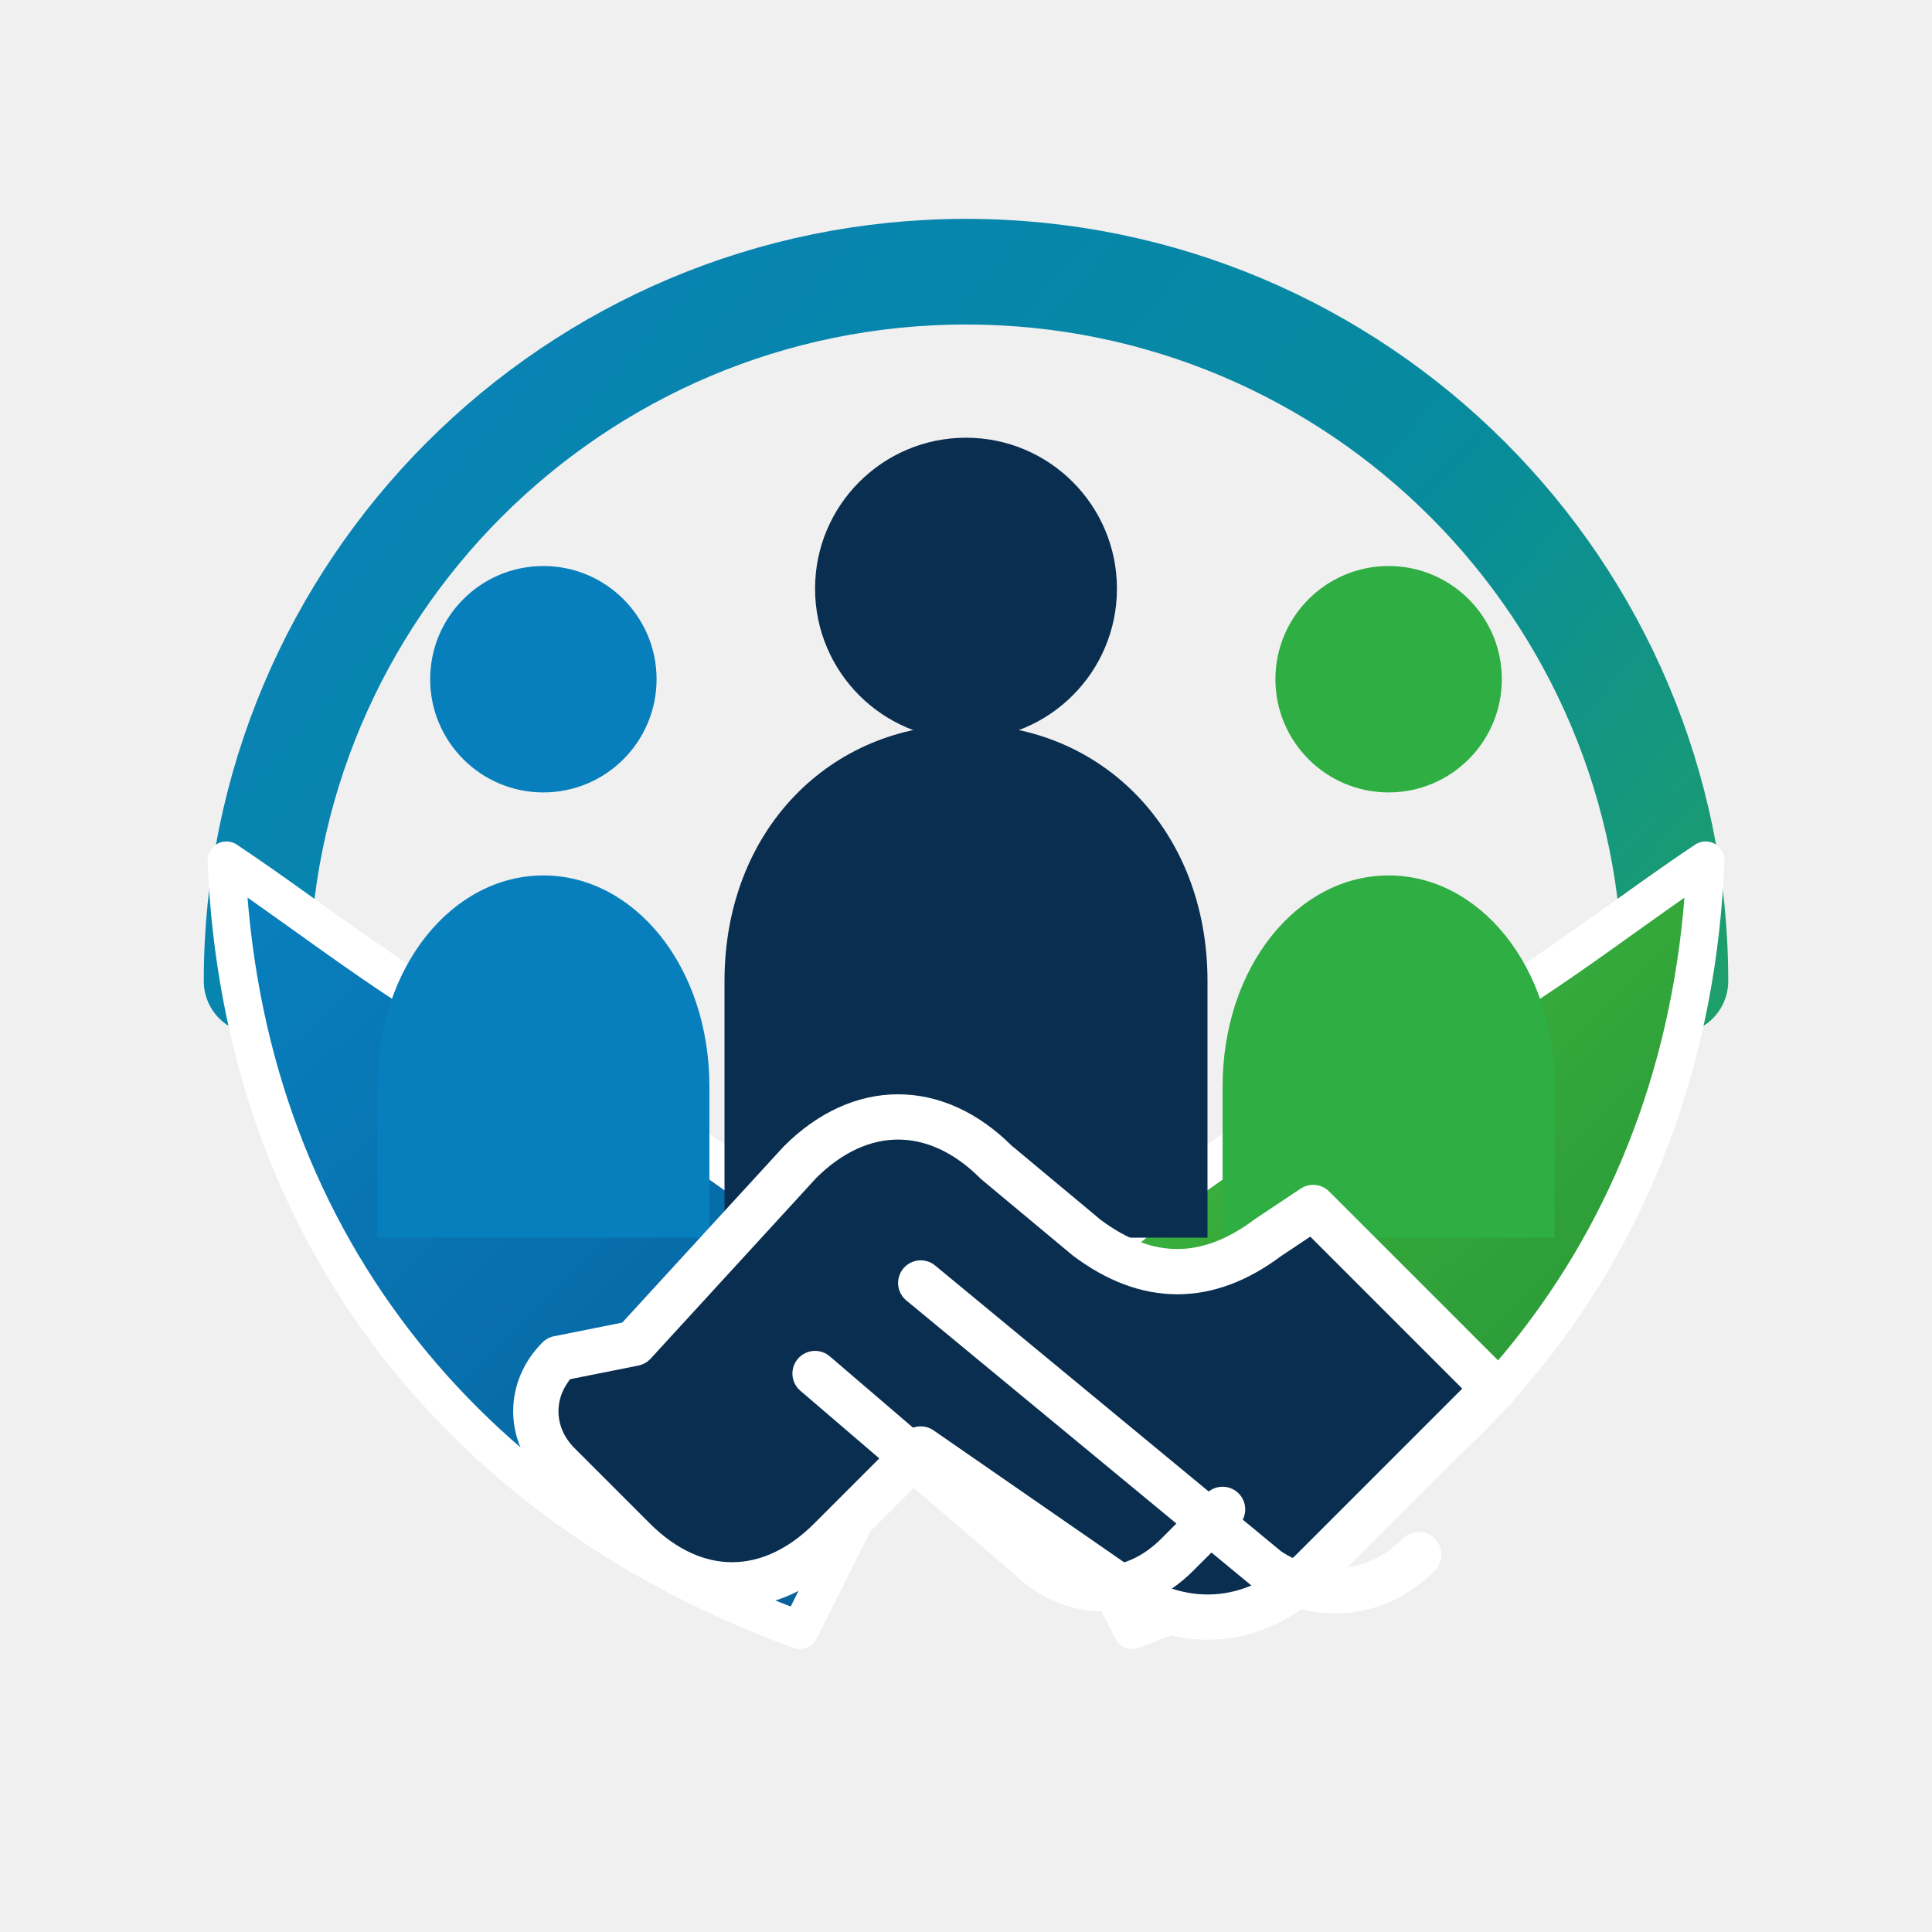
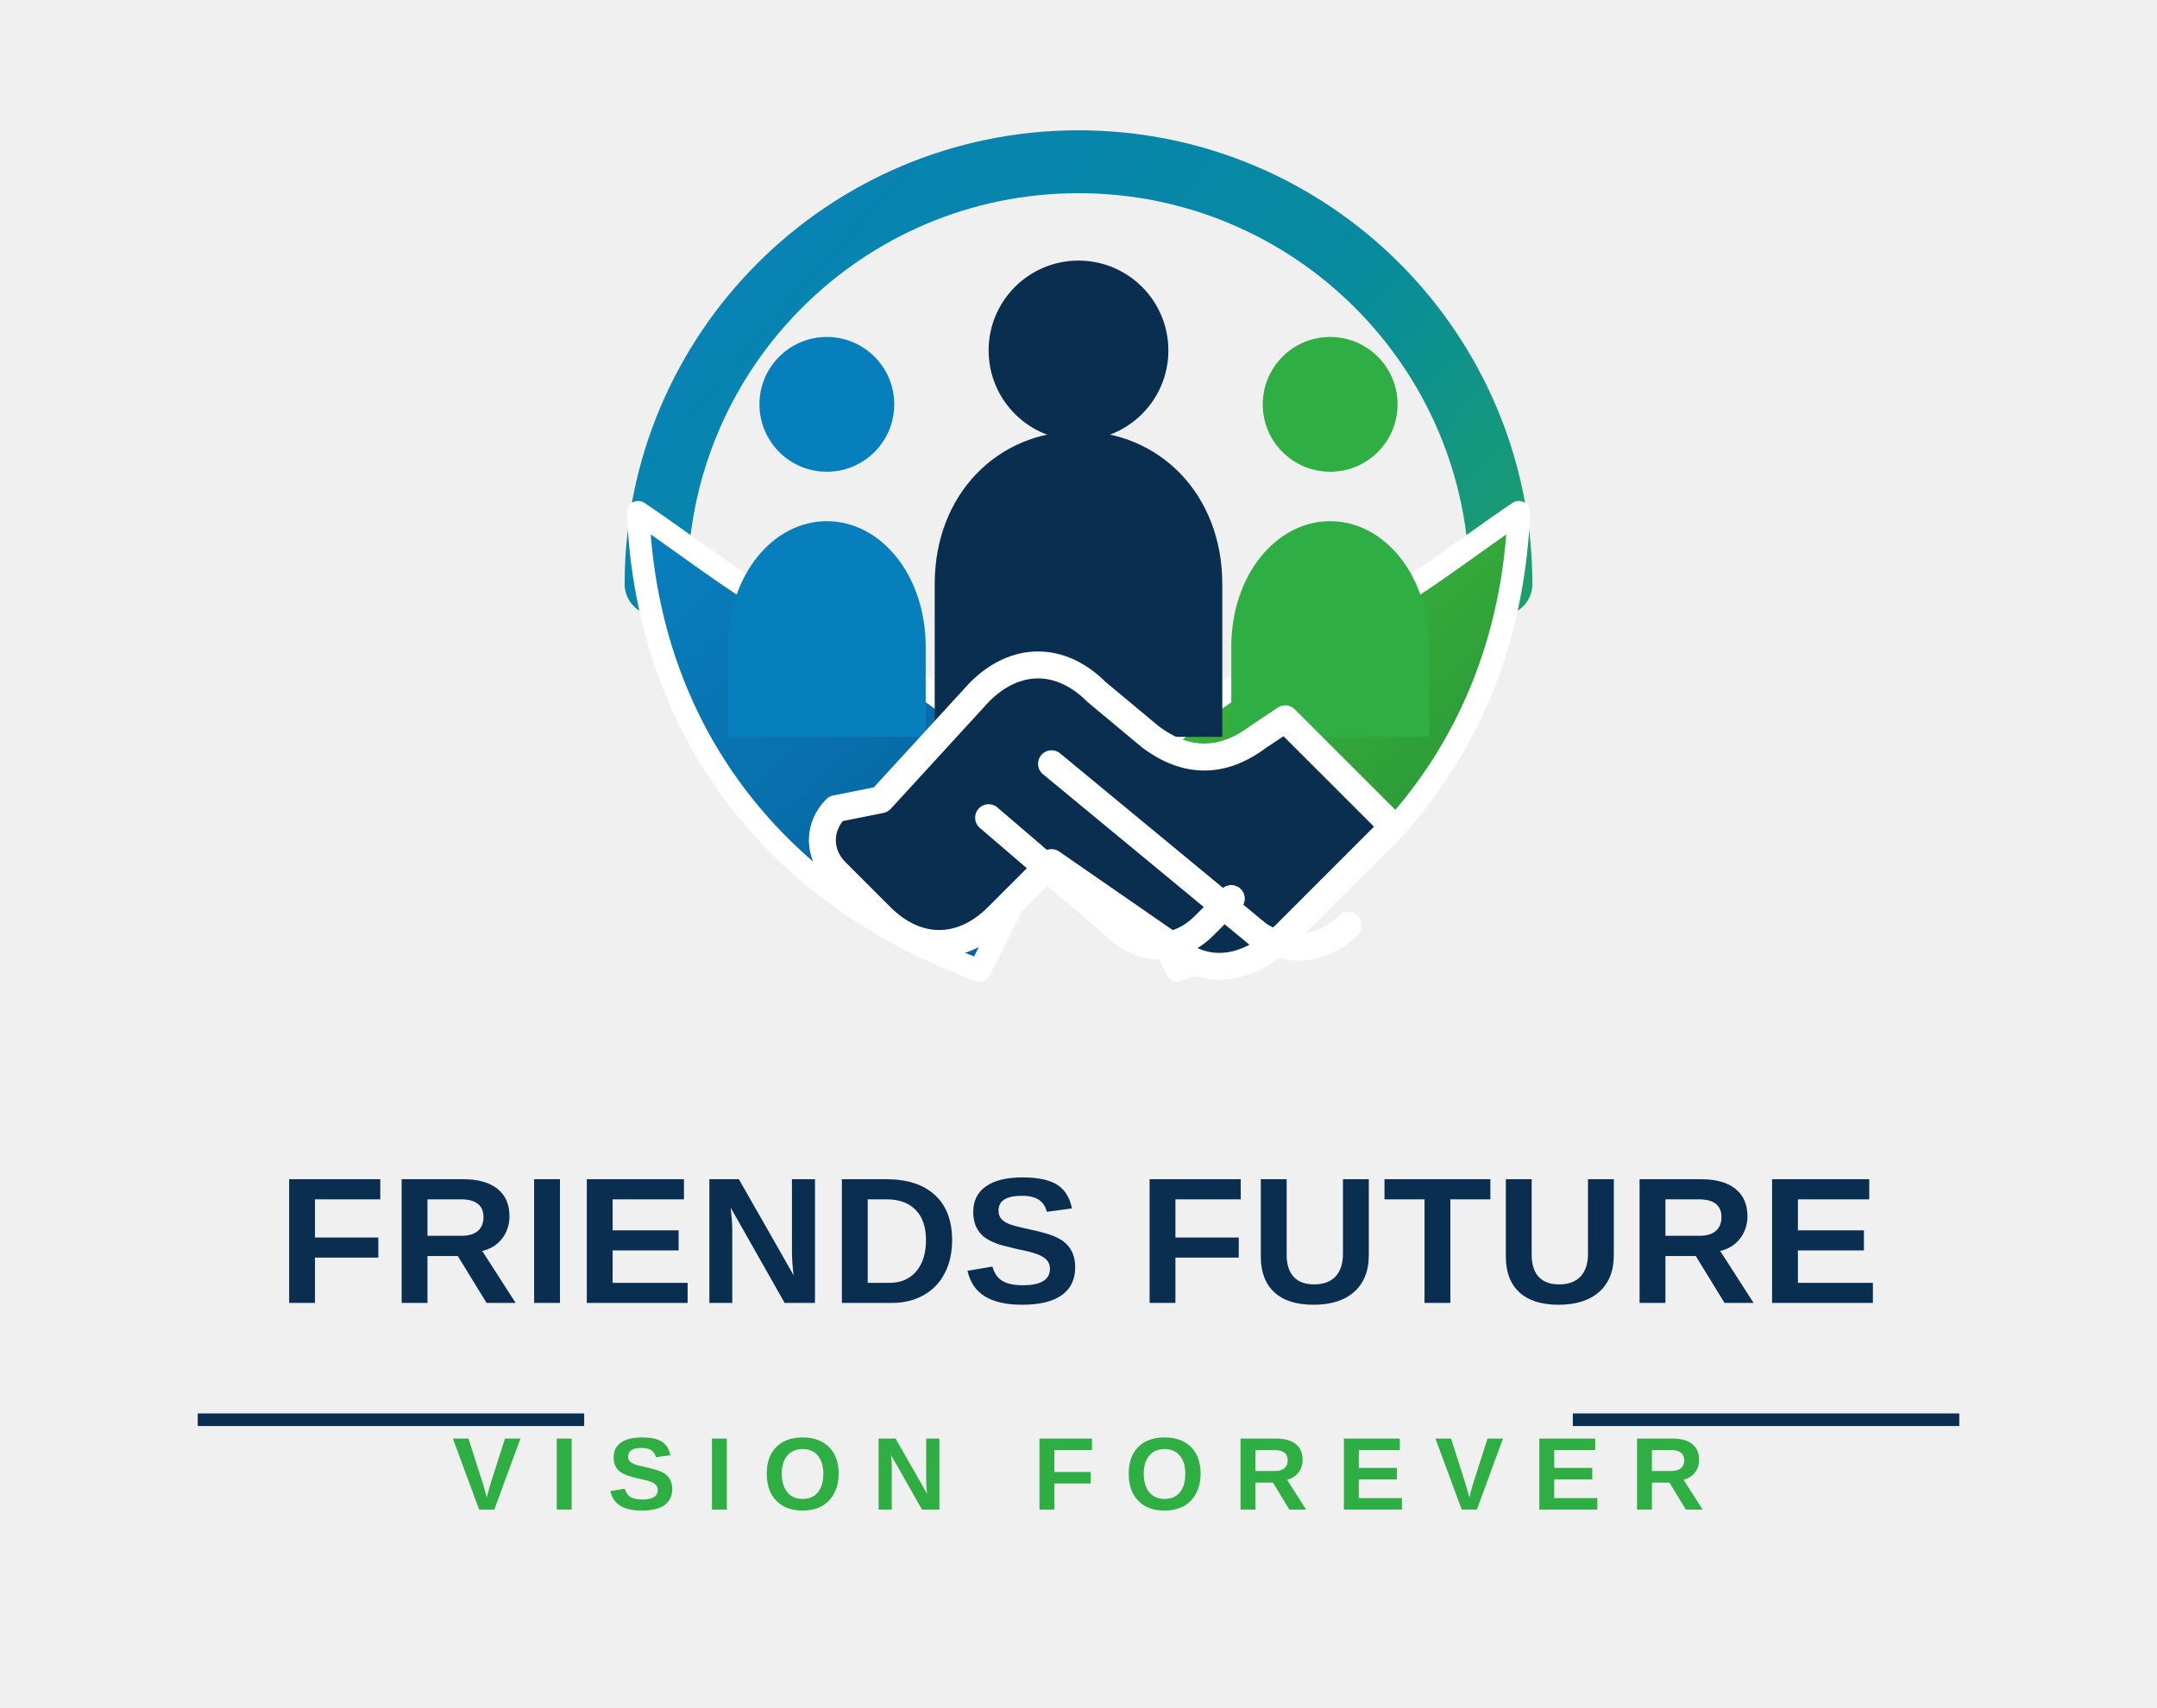
- <svg xmlns="http://www.w3.org/2000/svg" viewBox="0 0 128 128" role="img" aria-labelledby="logoTitle logoDesc">
+ <svg xmlns="http://www.w3.org/2000/svg" viewBox="0 0 240 190" role="img" aria-labelledby="logoTitle logoDesc">
  <defs>
    <linearGradient id="ring" x1="12" y1="16" x2="116" y2="108" gradientUnits="userSpaceOnUse">
      <stop stop-color="#087fbd" />
      <stop offset=".52" stop-color="#078b9d" />
      <stop offset="1" stop-color="#2fae43" />
    </linearGradient>
    <linearGradient id="left" x1="14" y1="62" x2="58" y2="108" gradientUnits="userSpaceOnUse">
      <stop stop-color="#087fbd" />
      <stop offset="1" stop-color="#075f9a" />
    </linearGradient>
    <linearGradient id="right" x1="70" y1="62" x2="114" y2="108" gradientUnits="userSpaceOnUse">
      <stop stop-color="#42bd3e" />
      <stop offset="1" stop-color="#218b36" />
    </linearGradient>
  </defs>
-   <path d="M17 65a47 47 0 1 1 94 0" fill="none" stroke="url(#ring)" stroke-width="7" stroke-linecap="round" />
-   <path d="M15 57c1 25 16 43 38 51l9-18c-8-9-16-15-27-20-8-4-14-9-20-13Z" fill="url(#left)" stroke="#fff" stroke-width="2.5" stroke-linejoin="round" />
-   <path d="M113 57c-1 25-16 43-38 51l-9-18c8-9 16-15 27-20 8-4 14-9 20-13Z" fill="url(#right)" stroke="#fff" stroke-width="2.5" stroke-linejoin="round" />
-   <g fill="#0a2e50">
-     <circle cx="64" cy="39" r="10" />
-     <path d="M48 65c0-10 7-17 16-17s16 7 16 17v17H48Z" />
+   <g transform="translate(56 0)">
+     <path d="M17 65a47 47 0 1 1 94 0" fill="none" stroke="url(#ring)" stroke-width="7" stroke-linecap="round" />
+     <path d="M15 57c1 25 16 43 38 51l9-18c-8-9-16-15-27-20-8-4-14-9-20-13Z" fill="url(#left)" stroke="#fff" stroke-width="2.5" stroke-linejoin="round" />
+     <path d="M113 57c-1 25-16 43-38 51l-9-18c8-9 16-15 27-20 8-4 14-9 20-13Z" fill="url(#right)" stroke="#fff" stroke-width="2.5" stroke-linejoin="round" />
+     <g fill="#0a2e50">
+       <circle cx="64" cy="39" r="10" />
+       <path d="M48 65c0-10 7-17 16-17s16 7 16 17v17H48Z" />
+     </g>
+     <g fill="#087fbd">
+       <circle cx="36" cy="45" r="7.5" />
+       <path d="M25 72c0-8 5-14 11-14s11 6 11 14v10H25Z" />
+     </g>
+     <g fill="#2fae43">
+       <circle cx="92" cy="45" r="7.5" />
+       <path d="M81 72c0-8 5-14 11-14s11 6 11 14v10H81Z" />
+     </g>
+     <path d="M42 89 53 77c4-4 9-4 13 0l6 5c4 3 8 3 12 0l3-2 12 12-12 12c-4 4-9 5-13 1L61 96l-6 6c-4 4-9 4-13 0l-5-5c-2-2-2-5 0-7Z" fill="#0a2e50" stroke="#fff" stroke-width="3" stroke-linecap="round" stroke-linejoin="round" />
+     <path d="m54 91 14 12c3 3 7 3 10 0l3-3M61 85l23 19c3 2 7 2 10-1" fill="none" stroke="#fff" stroke-width="3" stroke-linecap="round" />
  </g>
-   <g fill="#087fbd">
-     <circle cx="36" cy="45" r="7.5" />
-     <path d="M25 72c0-8 5-14 11-14s11 6 11 14v10H25Z" />
-   </g>
-   <g fill="#2fae43">
-     <circle cx="92" cy="45" r="7.5" />
-     <path d="M81 72c0-8 5-14 11-14s11 6 11 14v10H81Z" />
-   </g>
-   <path d="M42 89 53 77c4-4 9-4 13 0l6 5c4 3 8 3 12 0l3-2 12 12-12 12c-4 4-9 4-13 1L61 96l-6 6c-4 4-9 4-13 0l-5-5c-2-2-2-5 0-7Z" fill="#0a2e50" stroke="#fff" stroke-width="3" stroke-linecap="round" stroke-linejoin="round" />
-   <path d="m54 91 14 12c3 3 7 3 10 0l3-3M61 85l23 19c3 2 7 2 10-1" fill="none" stroke="#fff" stroke-width="3" stroke-linecap="round" />
+   <text x="120" y="145" text-anchor="middle" fill="#0a2e50" font-family="Arial,Helvetica,sans-serif" font-size="20" font-weight="800" letter-spacing=".3">FRIENDS FUTURE</text>
+   <path d="M22 158h43M175 158h43" stroke="#0a2e50" stroke-width="1.4" />
+   <text x="120" y="168" text-anchor="middle" fill="#2fae43" font-family="Arial,Helvetica,sans-serif" font-size="11.5" font-weight="700" letter-spacing="3.2">VISION FOREVER</text>
</svg>
